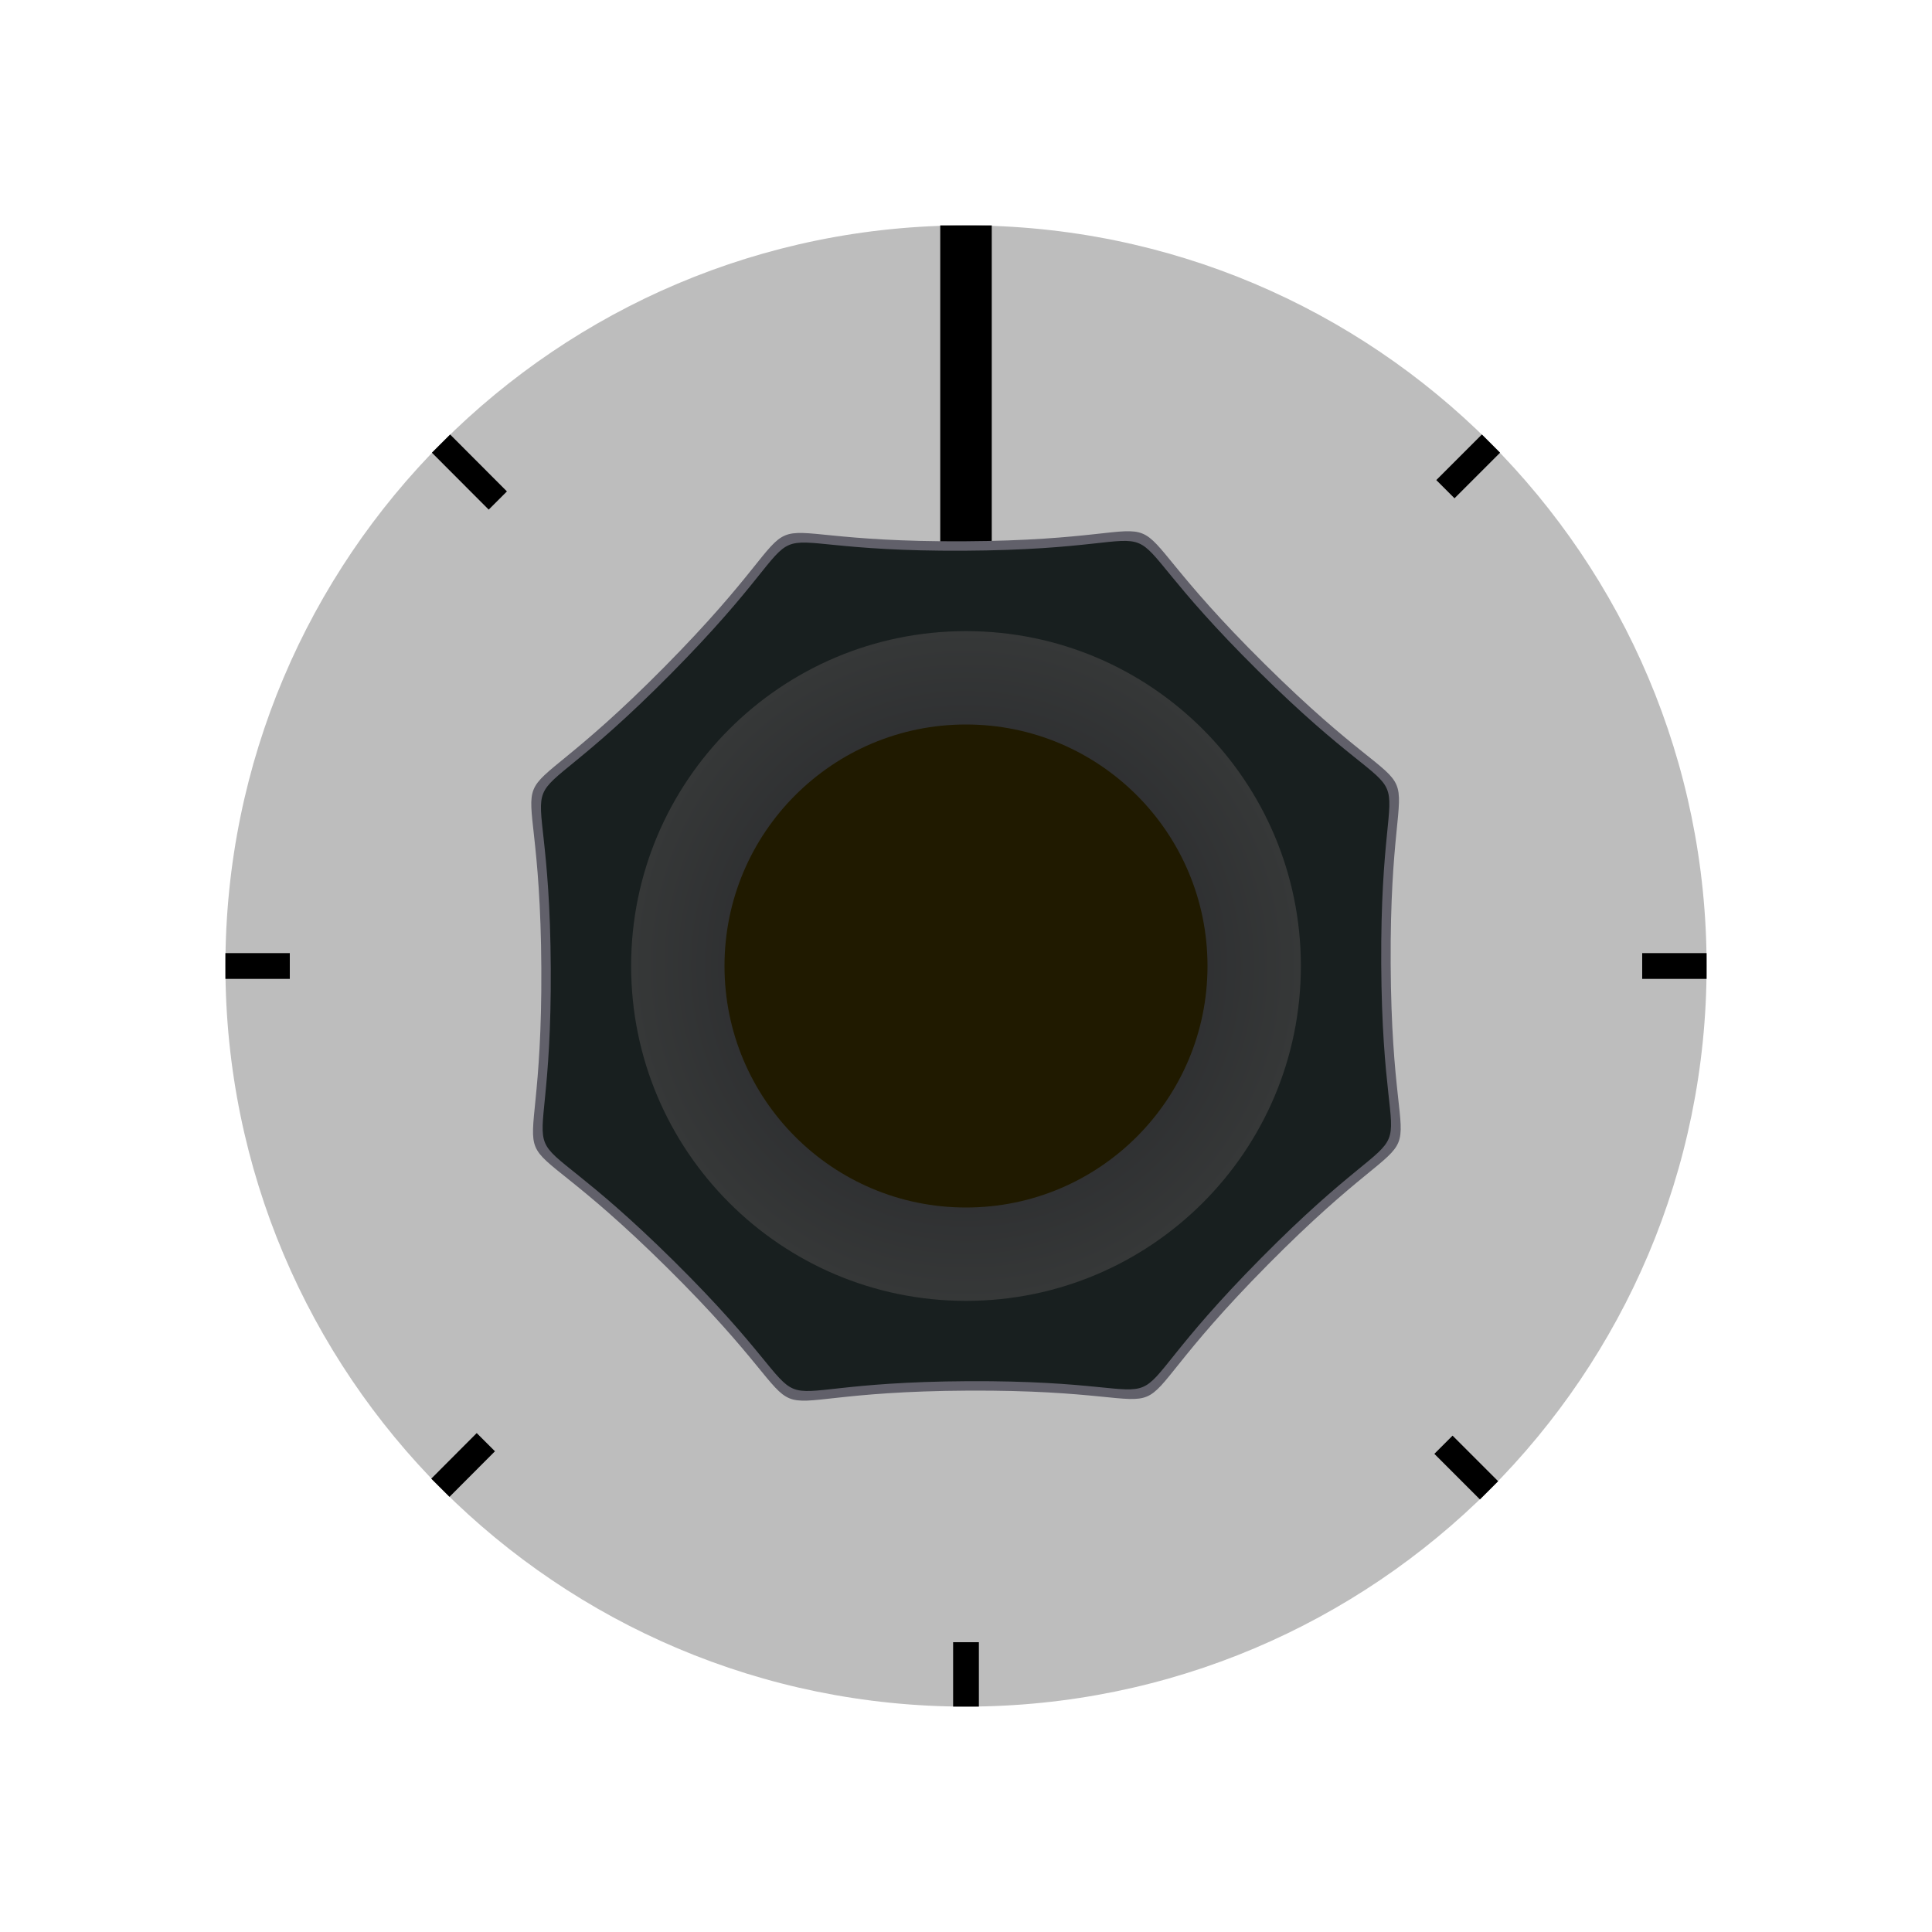
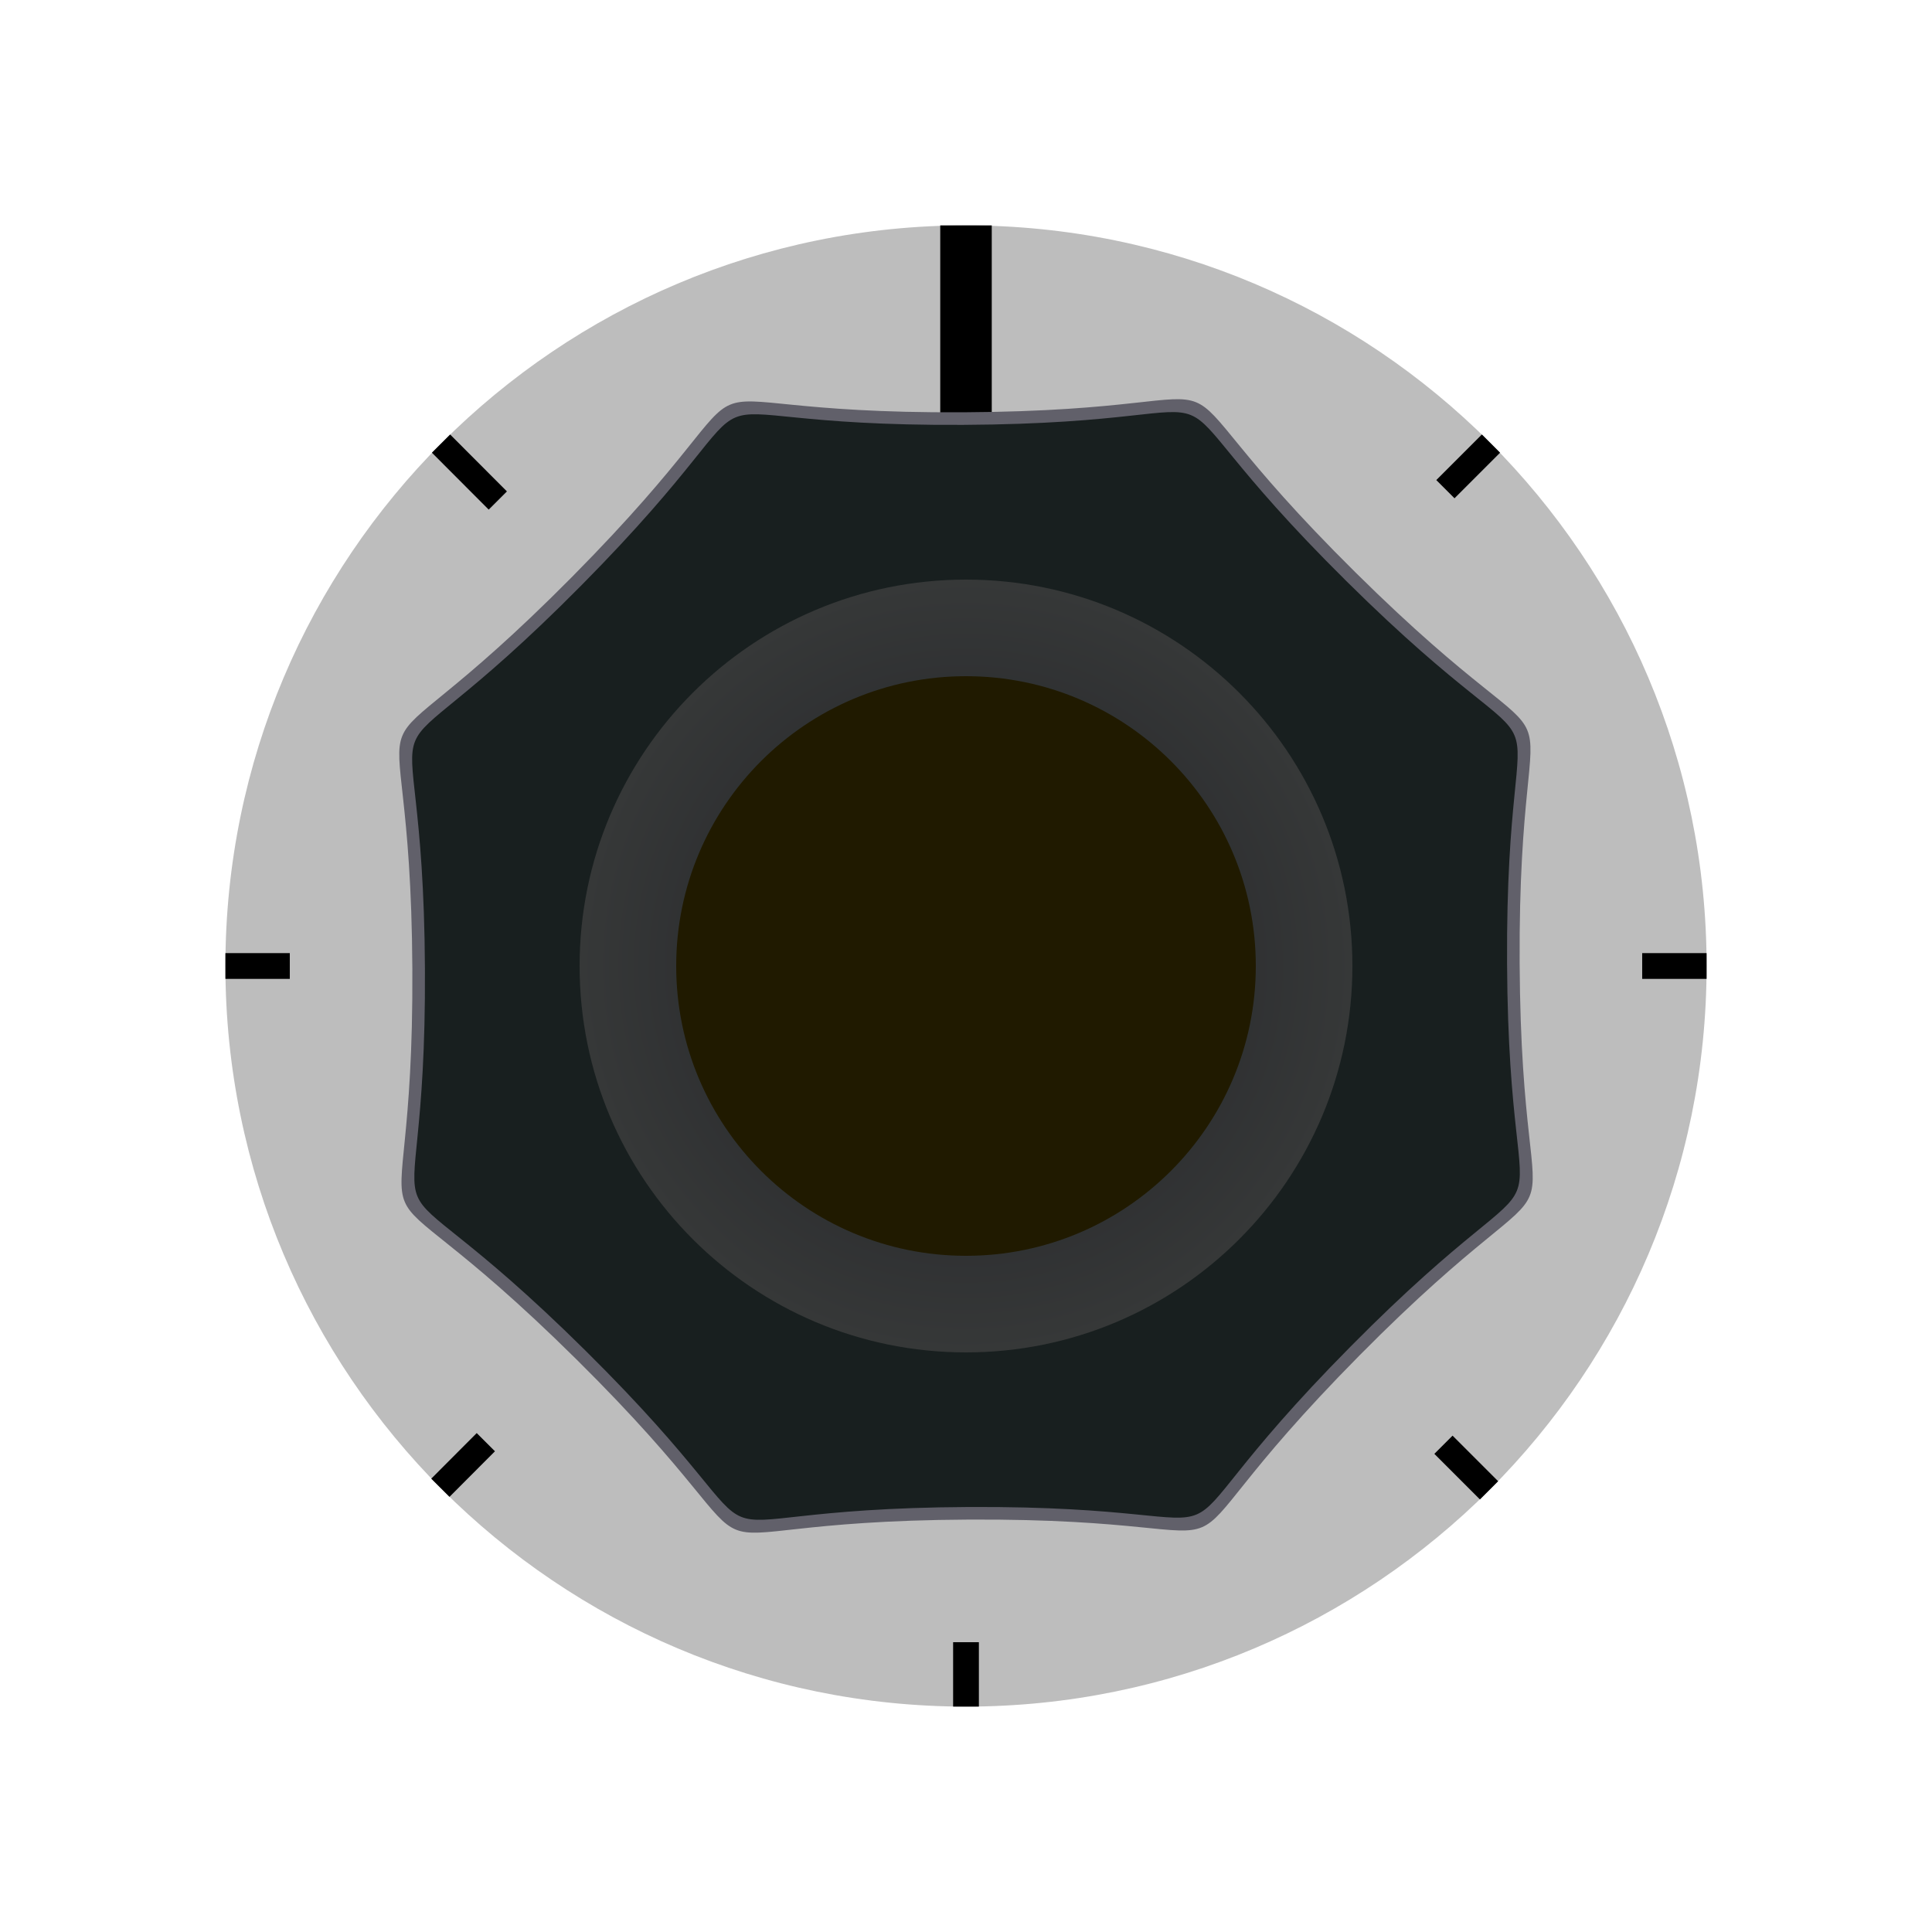
<svg xmlns="http://www.w3.org/2000/svg" xmlns:xlink="http://www.w3.org/1999/xlink" width="15mm" height="15mm" viewBox="0 0 15 15" version="1.1" id="svg1">
  <defs id="defs1">
-     <radialGradient xlink:href="#linearGradient12" id="radialGradient13" cx="-2.912" cy="6.776" fx="-2.912" fy="6.776" r="2.7" gradientUnits="userSpaceOnUse" gradientTransform="matrix(0.9629629,0,0,0.9629629,10.30442,0.9746809)" />
+     <radialGradient xlink:href="#linearGradient12" id="radialGradient13" cx="-2.912" cy="6.776" fx="-2.912" fy="6.776" r="2.7" gradientUnits="userSpaceOnUse" gradientTransform="matrix(1.111111,0,0,1.111111,10.73587,-0.02921457)" />
    <linearGradient id="linearGradient12">
      <stop style="stop-color:#1f1f24;stop-opacity:1;" offset="0" id="stop12" />
      <stop style="stop-color:#363838;stop-opacity:1;" offset="1" id="stop13" />
    </linearGradient>
  </defs>
  <g id="layer1" style="display:inline" />
  <circle style="fill:#bdbdbd;fill-opacity:1;stroke:none;stroke-width:0.3;stroke-linejoin:round;stroke-dasharray:none;stroke-opacity:1" id="path9" cx="7.5" cy="7.5" r="5.75" />
  <path style="fill:none;stroke:#000000;stroke-width:0.4;stroke-dasharray:none" d="m 7.5,4.276 0,-2.526" id="path6" />
-   <path style="fill:#61606a;fill-opacity:1;stroke:none;stroke-width:0.297;stroke-linejoin:round;stroke-dasharray:none;stroke-opacity:1" id="path1" d="M 18.865,6.173 C 17.215,7.305 18.385,7.058 16.418,6.691 14.45,6.325 15.453,6.977 14.321,5.327 13.189,3.677 13.437,4.847 13.803,2.88 14.169,0.913 13.517,1.915 15.167,0.783 c 1.65,-1.132 0.48,-0.884 2.447,-0.518 1.967,0.366 0.965,-0.286 2.097,1.364 1.132,1.65 0.884,0.48 0.518,2.447 -0.366,1.967 0.286,0.965 -1.364,2.097 z" transform="matrix(0.9908609,-0.1897883,0.1897883,0.9908609,-10.0206,7.282819)" />
-   <path style="fill:#181f1f;fill-opacity:1;stroke:none;stroke-width:0.304;stroke-linejoin:round;stroke-dasharray:none;stroke-opacity:1" id="path10" d="M 18.865,6.173 C 17.215,7.305 18.385,7.058 16.418,6.691 14.45,6.325 15.453,6.977 14.321,5.327 13.189,3.677 13.437,4.847 13.803,2.88 14.169,0.913 13.517,1.915 15.167,0.783 c 1.65,-1.132 0.48,-0.884 2.447,-0.518 1.967,0.366 0.965,-0.286 2.097,1.364 1.132,1.65 0.884,0.48 0.518,2.447 -0.366,1.967 0.286,0.965 -1.364,2.097 z" transform="matrix(0.9688417,-0.1855708,0.1855708,0.9688417,-9.631251,7.287645)" />
-   <circle style="fill:url(#radialGradient13);stroke:none;stroke-width:0.3;stroke-linejoin:round;stroke-dasharray:none;stroke-opacity:1" id="path11" cx="7.5" cy="7.5" r="2.6" />
-   <circle style="fill:#201a00;fill-opacity:1;stroke:none;stroke-width:0.3;stroke-linejoin:round;stroke-dasharray:none;stroke-opacity:1" id="circle13" cx="7.5" cy="7.5" r="1.875" />
+   <path style="fill:#61606a;fill-opacity:1;stroke:none;stroke-width:0.228;stroke-linejoin:round;stroke-dasharray:none;stroke-opacity:1" id="path1" d="M 18.865,6.173 C 17.215,7.305 18.385,7.058 16.418,6.691 14.45,6.325 15.453,6.977 14.321,5.327 13.189,3.677 13.437,4.847 13.803,2.88 14.169,0.913 13.517,1.915 15.167,0.783 c 1.65,-1.132 0.48,-0.884 2.447,-0.518 1.967,0.366 0.965,-0.286 2.097,1.364 1.132,1.65 0.884,0.48 0.518,2.447 -0.366,1.967 0.286,0.965 -1.364,2.097 z" transform="matrix(1.291789,-0.2474277,0.2474277,1.291789,-15.34167,7.21686)" />
+   <path style="fill:#181f1f;fill-opacity:1;stroke:none;stroke-width:0.233;stroke-linejoin:round;stroke-dasharray:none;stroke-opacity:1" id="path10" d="M 18.865,6.173 C 17.215,7.305 18.385,7.058 16.418,6.691 14.45,6.325 15.453,6.977 14.321,5.327 13.189,3.677 13.437,4.847 13.803,2.88 14.169,0.913 13.517,1.915 15.167,0.783 c 1.65,-1.132 0.48,-0.884 2.447,-0.518 1.967,0.366 0.965,-0.286 2.097,1.364 1.132,1.65 0.884,0.48 0.518,2.447 -0.366,1.967 0.286,0.965 -1.364,2.097 z" transform="matrix(1.26243,-0.2418043,0.2418043,1.26243,-14.82254,7.223295)" />
+   <circle style="fill:url(#radialGradient13);stroke:none;stroke-width:0.3;stroke-linejoin:round;stroke-dasharray:none;stroke-opacity:1" id="path11" cx="7.5" cy="7.5" r="3" />
+   <circle style="fill:#201a00;fill-opacity:1;stroke:none;stroke-width:0.3;stroke-linejoin:round;stroke-dasharray:none;stroke-opacity:1" id="circle13" cx="7.5" cy="7.5" r="2.25" />
  <path style="fill:none;stroke:#000000;stroke-width:0.2" d="m 7.5,12.75 v 0.5" id="path2" />
  <path style="fill:none;stroke:#000000;stroke-width:0.2" d="M 3.772,11.197 3.419,11.551" id="path3" />
  <path style="fill:none;stroke:#000000;stroke-width:0.2" d="M 2.25,7.5 H 1.75" id="path4" />
  <path style="fill:none;stroke:#000000;stroke-width:0.2" d="M 3.865,3.886 3.424,3.444" id="path5" />
  <path style="fill:none;stroke:#000000;stroke-width:0.2" d="M 11.222,3.798 11.576,3.444" id="path7" />
  <path style="fill:none;stroke:#000000;stroke-width:0.2" d="m 12.75,7.5 h 0.5" id="path8" />
  <path style="fill:none;stroke:#000000;stroke-width:0.2" d="m 11.207,11.217 0.354,0.354" id="path12" />
</svg>
